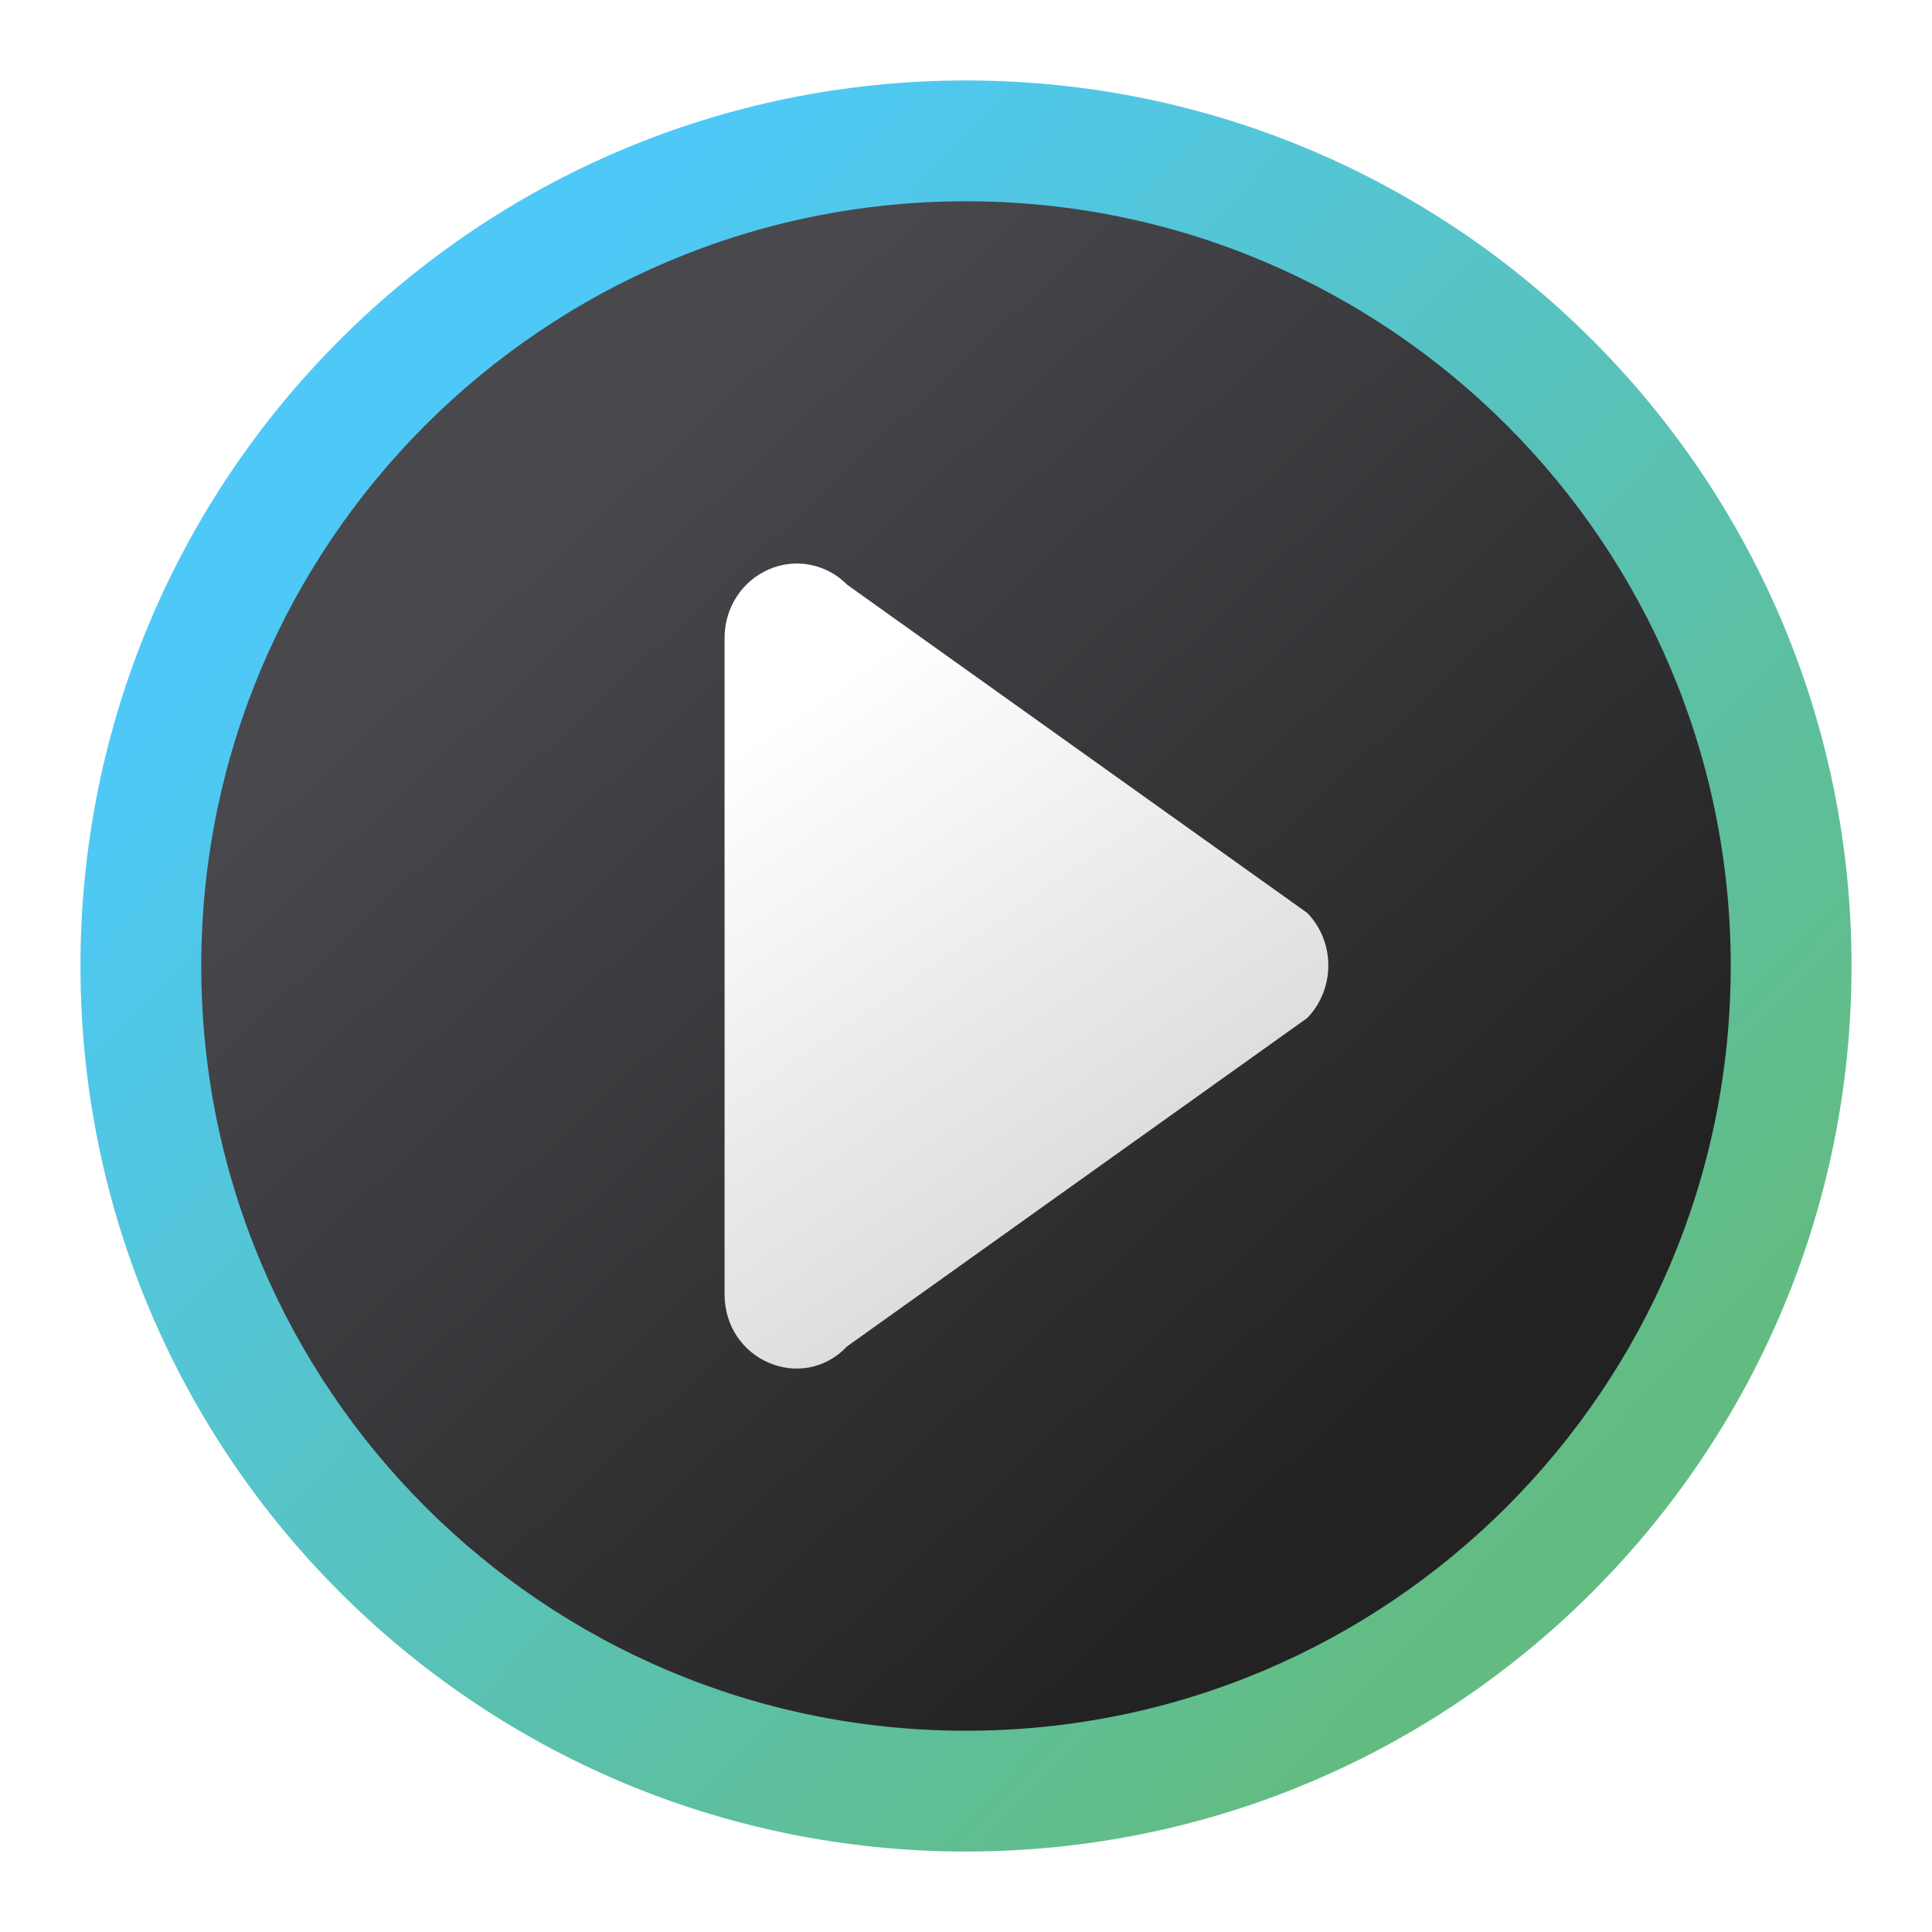
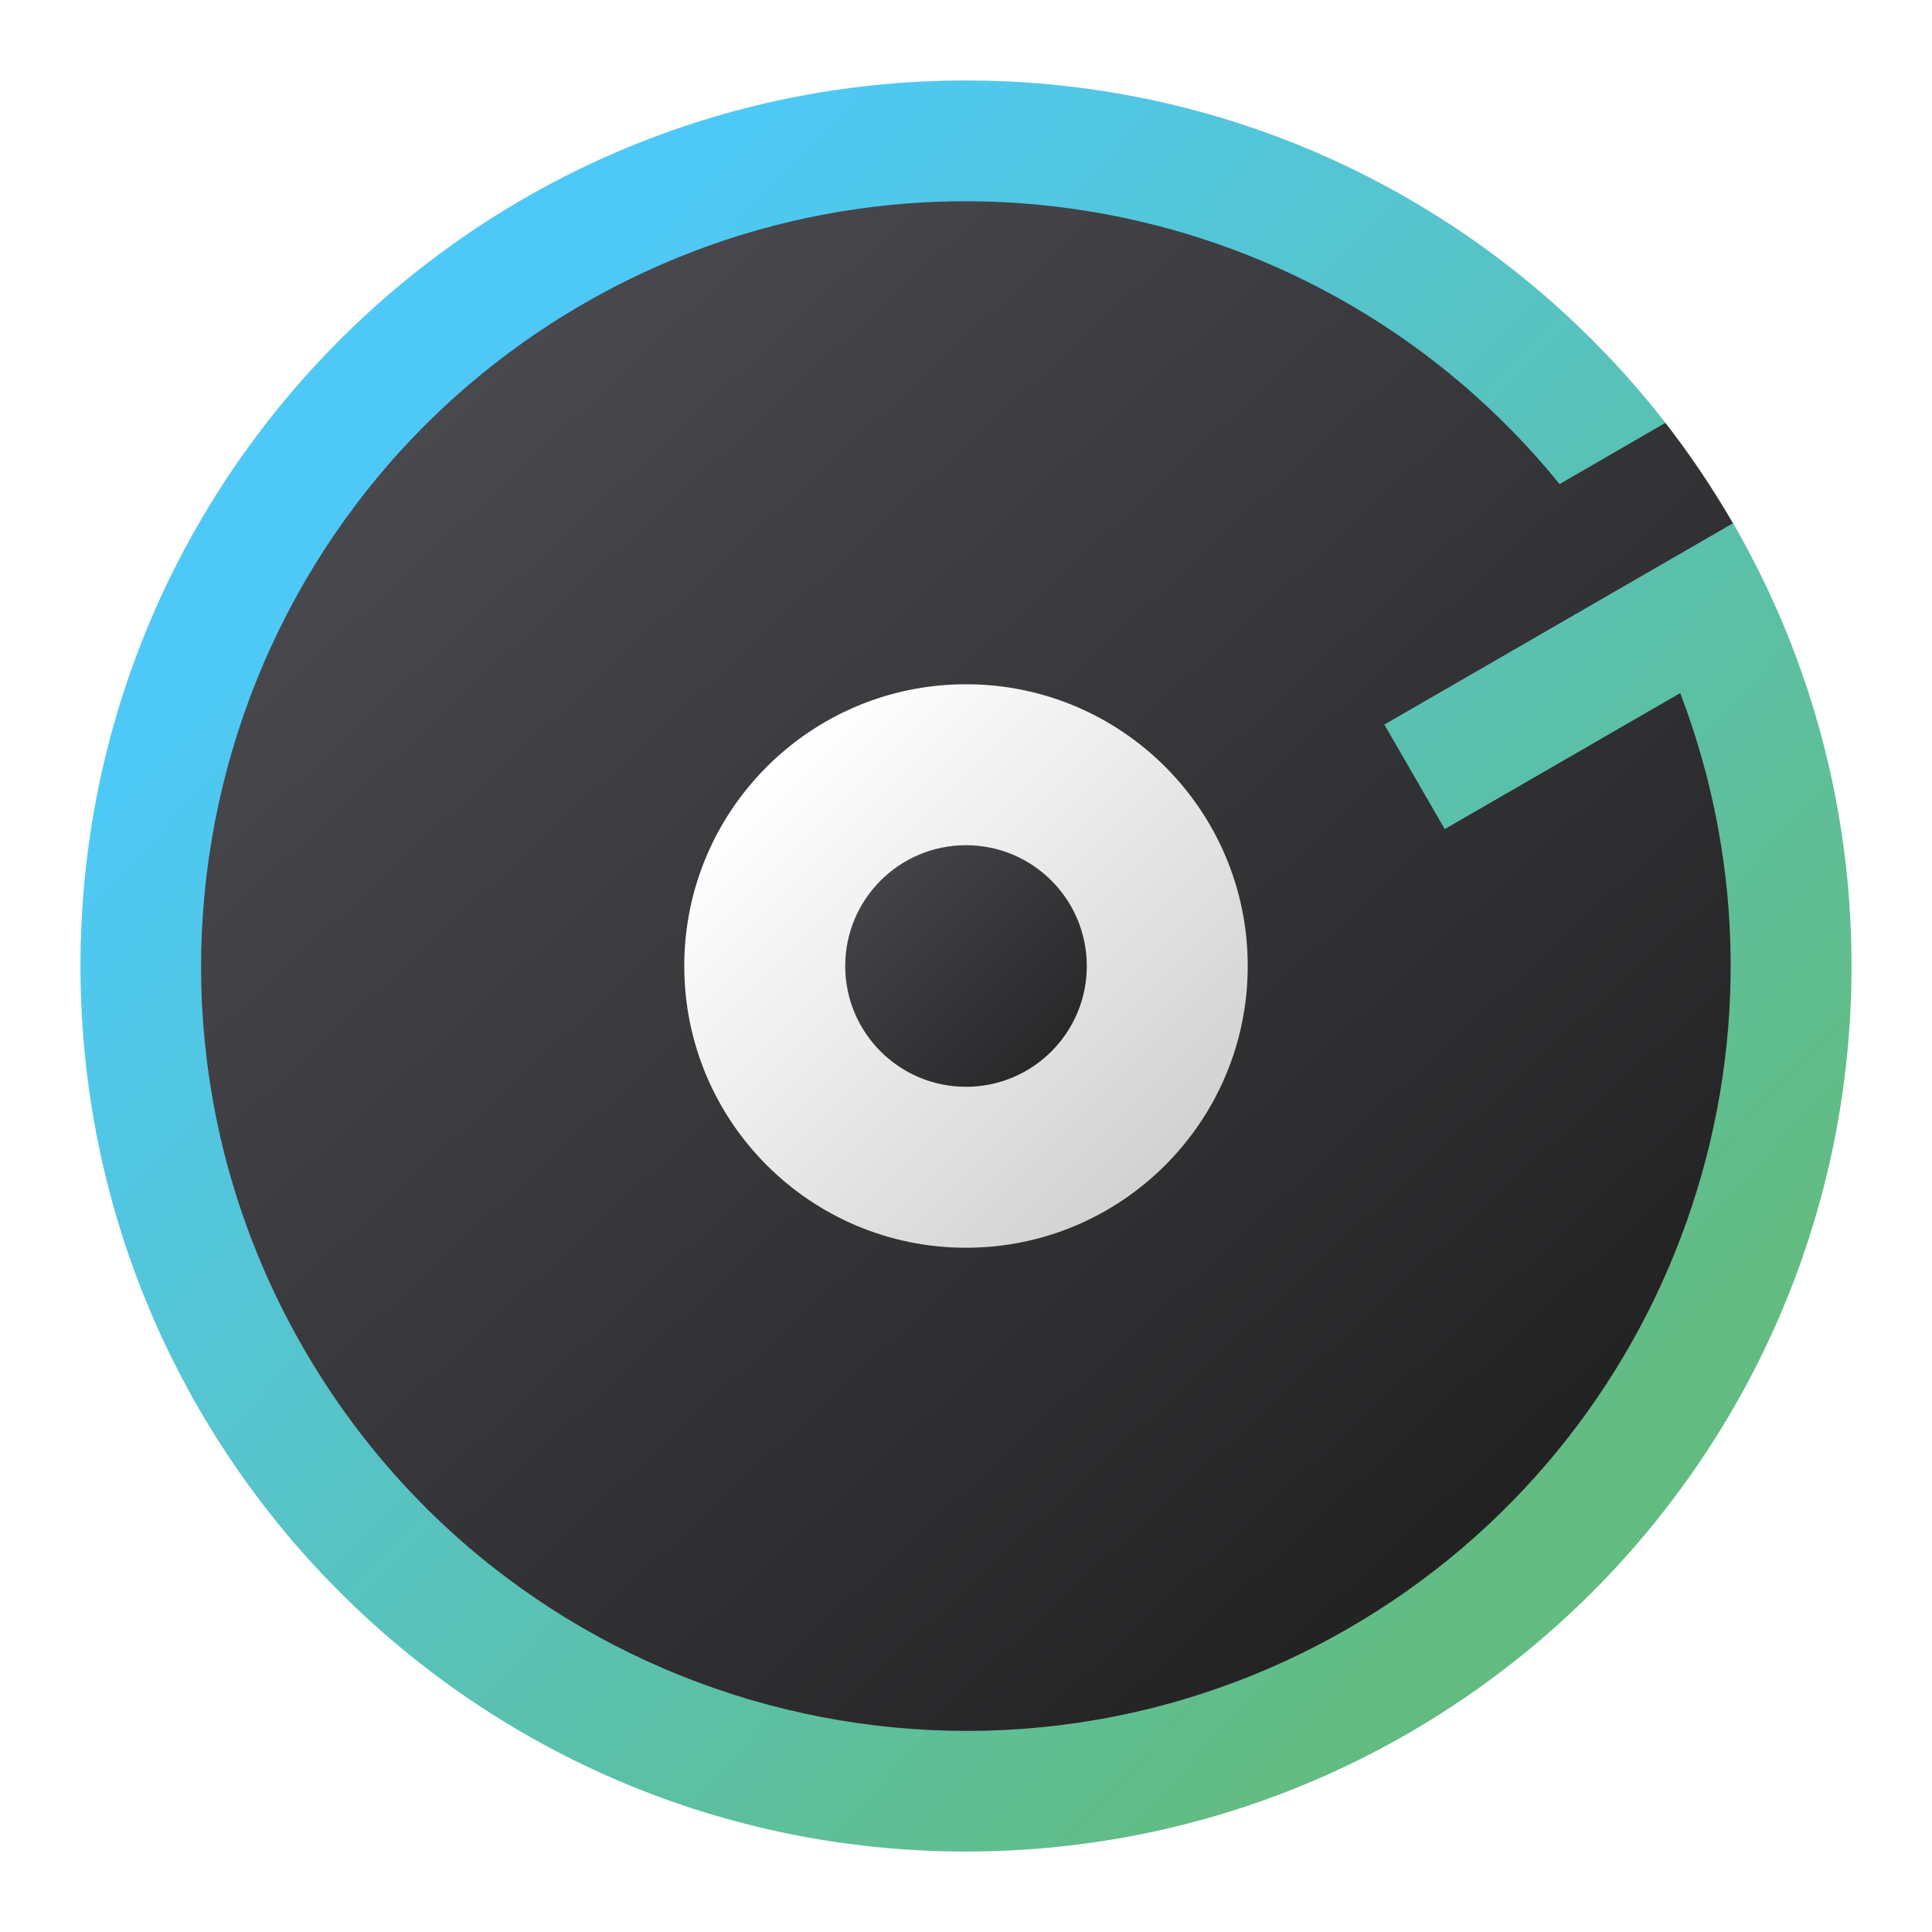
<svg xmlns="http://www.w3.org/2000/svg" xmlns:xlink="http://www.w3.org/1999/xlink" width="48" height="48" viewBox="0 0 12.7 12.7" version="1.1" id="svg5">
  <defs id="defs2">
    <linearGradient xlink:href="#linearGradient1130" id="linearGradient1132" x1="13.758" y1="13.229" x2="3.704" y2="3.704" gradientUnits="userSpaceOnUse" gradientTransform="matrix(0.7333334,0,0,0.7333334,0.141111,0.141111)" />
    <linearGradient id="linearGradient1130">
      <stop style="stop-color:#62bc82;stop-opacity:1" offset="0" id="stop1126" />
      <stop style="stop-color:#4ec9f7;stop-opacity:1" offset="1" id="stop1128" />
    </linearGradient>
-     <linearGradient xlink:href="#linearGradient1788" id="linearGradient1010" x1="11.906" y1="12.7" x2="4.498" y2="4.763" gradientUnits="userSpaceOnUse" gradientTransform="matrix(0.7599999,0,0,0.7599999,-0.08466653,-0.08466662)" />
+     <linearGradient xlink:href="#linearGradient1788" id="linearGradient1861" x1="9.789" y1="10.055" x2="2.924" y2="2.646" gradientUnits="userSpaceOnUse" gradientTransform="translate(4.55825e-5,4.87775e-5)" />
    <linearGradient id="linearGradient1788">
      <stop style="stop-color:#232223;stop-opacity:1;" offset="0" id="stop1784" />
      <stop style="stop-color:#49484d;stop-opacity:1" offset="1" id="stop1786" />
    </linearGradient>
-     <linearGradient xlink:href="#linearGradient3143" id="linearGradient1070" x1="5.854" y1="6.4" x2="4.796" y2="4.812" gradientUnits="userSpaceOnUse" gradientTransform="matrix(2.5,0,0,2.590218,-7.226432,-7.485071)" />
+     <linearGradient xlink:href="#linearGradient3143" id="linearGradient3145" x1="10.054" y1="10.583" x2="6.35" y2="6.879" gradientUnits="userSpaceOnUse" gradientTransform="matrix(0.7,0,0,0.7,0.4233796,0.4233825)" />
    <linearGradient id="linearGradient3143">
      <stop style="stop-color:#d2d2d2;stop-opacity:1;" offset="0" id="stop3139" />
      <stop style="stop-color:#ffffff;stop-opacity:1" offset="1" id="stop3141" />
    </linearGradient>
+     <linearGradient xlink:href="#linearGradient1788" id="linearGradient3659" x1="9.525" y1="9.525" x2="7.408" y2="7.408" gradientUnits="userSpaceOnUse" gradientTransform="matrix(0.75,0,0,0.75,4.55825e-5,4.87775e-5)" />
  </defs>
  <circle style="fill:url(#linearGradient1132);fill-opacity:1;stroke-width:0.388;stroke-linecap:round;stroke-linejoin:round;stroke-dasharray:4.657, 0.388" id="path846" cx="6.35" cy="6.35" r="5.821" />
-   <circle style="fill:url(#linearGradient1010);fill-opacity:1;stroke-width:0.402;stroke-linecap:round;stroke-linejoin:round" id="path922" cx="6.35" cy="6.35" r="5.027" />
-   <path style="color:#000000;fill:url(#linearGradient1070);fill-opacity:1;stroke:none;stroke-width:3.623;stroke-linecap:round;stroke-linejoin:round;-inkscape-stroke:none" d="M 5.054,3.743 C 4.879,3.818 4.764,3.994 4.763,4.19 v 4.314 c -0.003,0.438 0.51,0.658 0.806,0.346 L 8.593,6.692 c 0.185,-0.191 0.185,-0.501 0,-0.691 L 5.569,3.844 C 5.433,3.706 5.23,3.666 5.054,3.743 Z" id="path2850" />
+   <path id="path922" style="fill:url(#linearGradient1861);fill-opacity:1;stroke-width:0.402;stroke-linecap:round;stroke-linejoin:round" d="M 3.837,1.996 C 1.432,3.385 0.608,6.459 1.996,8.864 3.385,11.268 6.459,12.092 8.864,10.704 11.002,9.468 11.926,6.863 11.045,4.556 L 9.497,5.45 9.1,4.763 11.391,3.44 A 5.821,5.821 0 0 0 10.947,2.78 l -0.695,0.402 C 8.694,1.264 5.975,0.762 3.837,1.996 Z" />
+   <circle style="fill:url(#linearGradient3145);fill-opacity:1;stroke-width:0.37;stroke-linecap:round;stroke-linejoin:round;stroke-dasharray:4.445, 0.37" id="path2925" cx="6.35" cy="6.35" r="1.852" />
+   <circle style="fill:url(#linearGradient3659);fill-opacity:1;stroke-width:0.397;stroke-linecap:round;stroke-linejoin:round;stroke-dasharray:4.763, 0.397" id="path3263" cx="6.35" cy="6.35" r="0.794" />
</svg>
